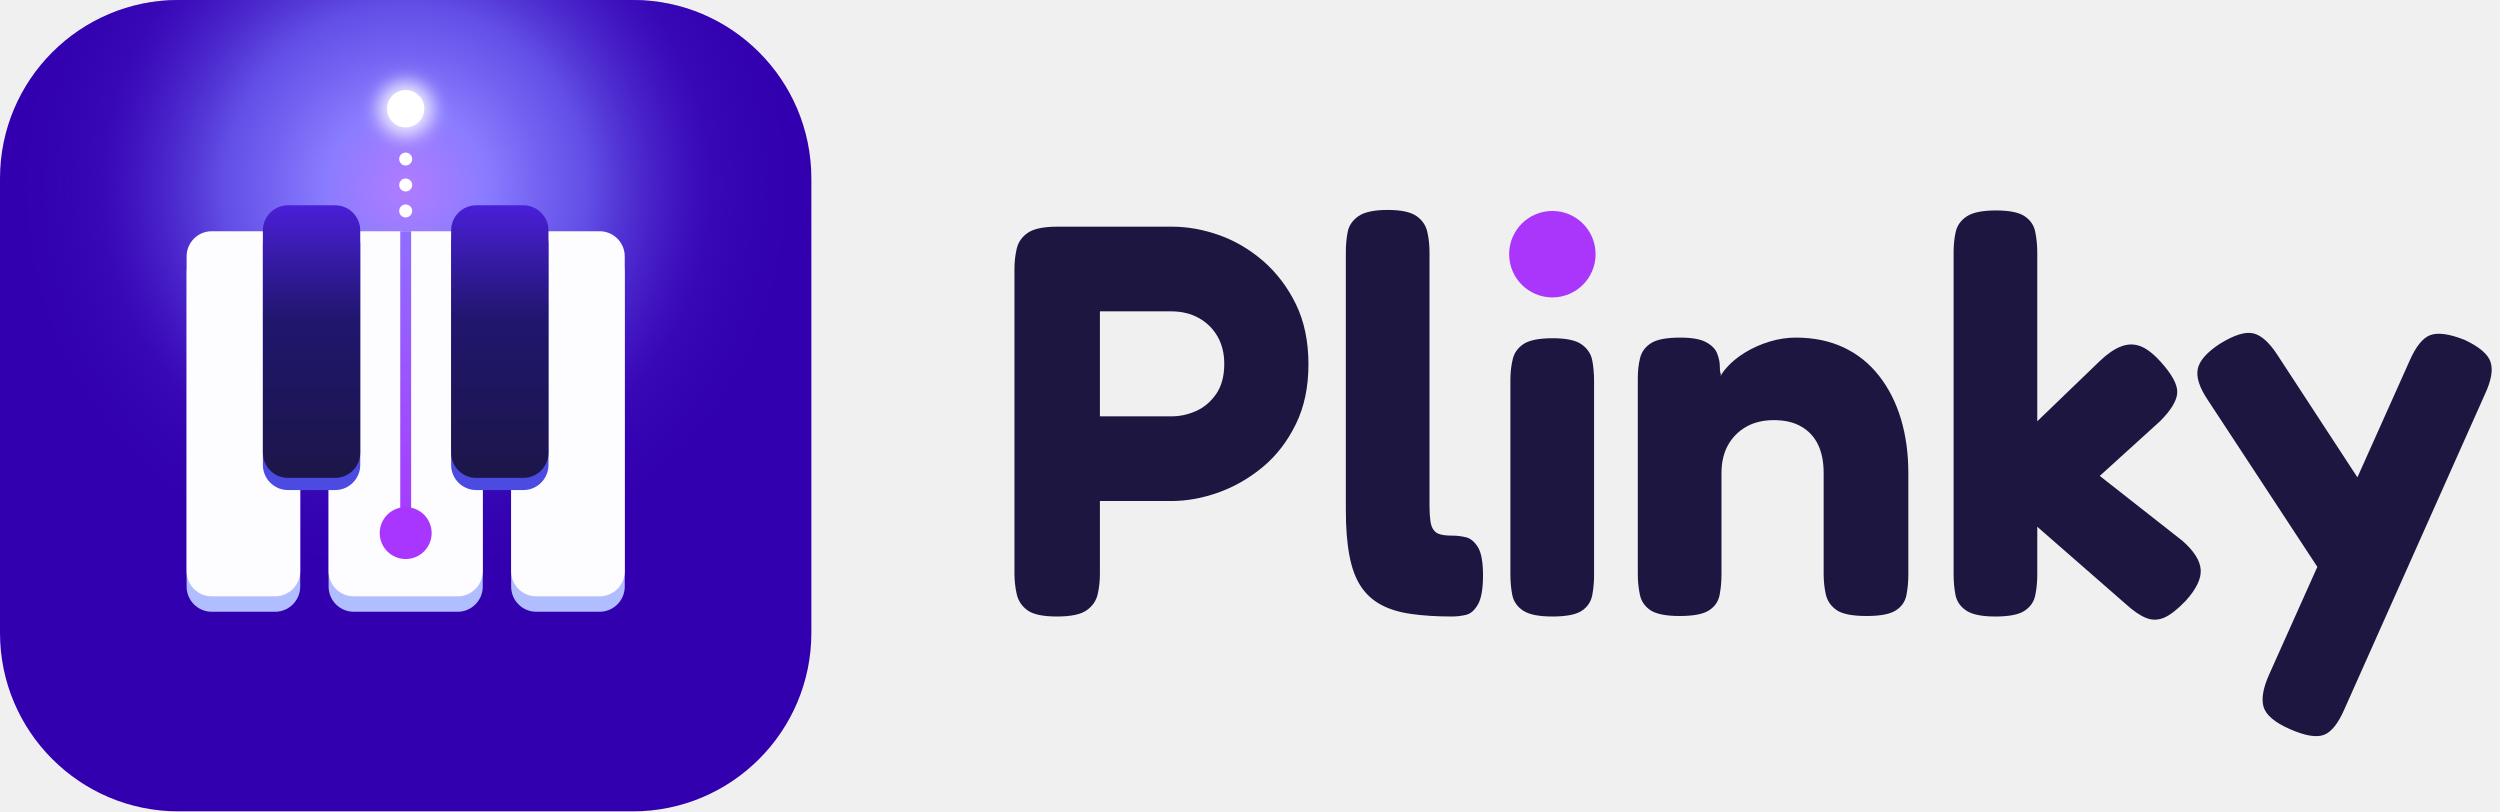
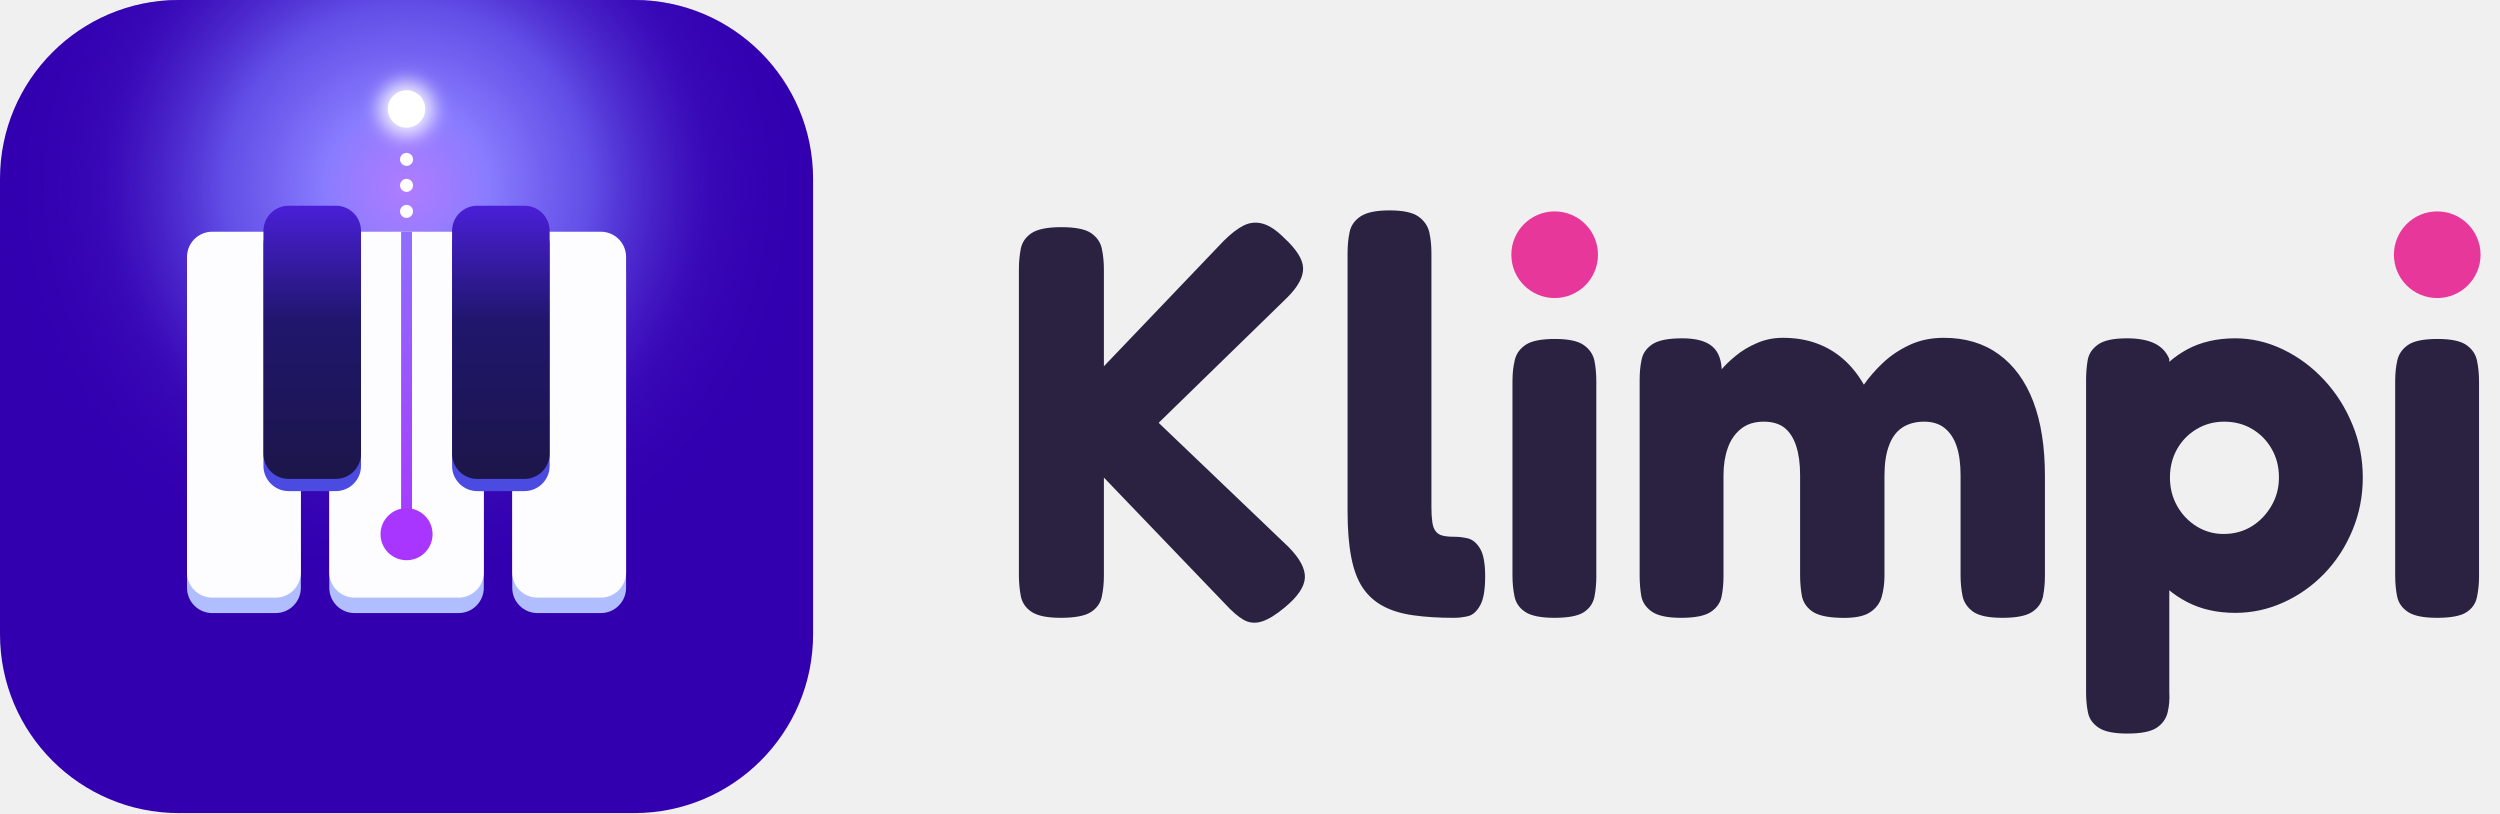
- <svg xmlns="http://www.w3.org/2000/svg" width="197.2" height="64" viewBox="0 0 197.2 64" role="img" aria-label="Plinky">
+ <svg xmlns="http://www.w3.org/2000/svg" width="196.78" height="64" viewBox="0 0 196.78 64" role="img" aria-label="Klimpi">
  <g transform="scale(0.64)">
    <defs>
      <radialGradient id="pg" cx="50" cy="23" r="50" gradientUnits="userSpaceOnUse">
        <stop offset="0" stop-color="#b07cff" />
        <stop offset=".2" stop-color="#8a7cff" />
        <stop offset=".45" stop-color="#6a5cf0" stop-opacity=".85" />
        <stop offset=".75" stop-color="#4012c0" stop-opacity=".45" />
        <stop offset="1" stop-color="#3200af" stop-opacity="0" />
      </radialGradient>
      <linearGradient id="pb" x1="0" y1="0" x2="0" y2="1">
        <stop offset="0" stop-color="#4a1fd8" />
        <stop offset=".42" stop-color="#20166d" />
        <stop offset="1" stop-color="#1c1649" />
      </linearGradient>
      <linearGradient id="pl" x1="0" y1="0" x2="0" y2="1">
        <stop offset="0" stop-color="#8f6efe" />
        <stop offset="1" stop-color="#a739fe" />
      </linearGradient>
      <filter id="ph" x="-2" y="-2" width="5" height="5">
        <feGaussianBlur stdDeviation="1.1" />
      </filter>
      <filter id="ps" x="-.1" y="-.3" width="1.2" height="1.8">
        <feDropShadow dx="0" dy=".7" stdDeviation=".8" flood-color="#12004a" flood-opacity=".45" />
      </filter>
    </defs>
    <rect width="100" height="100" rx="22" fill="#3200af" />
    <rect width="100" height="100" rx="22" fill="url(#pg)" />
    <rect x="23" y="30.5" width="14" height="44.9" rx="3.1" fill="#b0bdff" />
    <rect x="23" y="28.5" width="14" height="45" rx="3.1" fill="#fdfdff" />
    <rect x="40.5" y="30.5" width="19" height="44.9" rx="3.1" fill="#b0bdff" />
    <rect x="40.5" y="28.5" width="19" height="45" rx="3.1" fill="#fdfdff" />
    <rect x="63" y="30.5" width="14" height="44.9" rx="3.1" fill="#b0bdff" />
    <rect x="63" y="28.5" width="14" height="45" rx="3.1" fill="#fdfdff" />
    <rect x="49.33" y="28.5" width="1.34" height="37" fill="url(#pl)" />
    <circle cx="50" cy="65.7" r="3.2" fill="#a836fe" />
    <rect x="32.4" y="27" width="12" height="33.4" rx="3.1" fill="#4b4be2" />
    <rect x="32.4" y="25.3" width="12" height="33.6" rx="3.1" fill="url(#pb)" />
    <rect x="55.6" y="27" width="12" height="33.4" rx="3.1" fill="#4b4be2" />
    <rect x="55.6" y="25.3" width="12" height="33.6" rx="3.1" fill="url(#pb)" />
    <circle cx="50" cy="13.4" r="3.4" fill="#fff" opacity=".85" filter="url(#ph)" />
    <circle cx="50" cy="13.4" r="2.3" fill="#fff" />
    <circle cx="50" cy="19.6" r=".8" fill="#fff" />
    <circle cx="50" cy="22.8" r=".8" fill="#fff" />
    <circle cx="50" cy="26" r=".8" fill="#fff" />
  </g>
-   <path fill="#1c1640" d="M83.37 48.63Q81.74 48.63 81.06 48.15Q80.38 47.66 80.2 46.87Q80.02 46.08 80.02 45.24L80.02 21.22Q80.02 20.38 80.2 19.61Q80.38 18.84 81.08 18.36Q81.78 17.88 83.41 17.88L92.43 17.88Q94.28 17.88 96.15 18.54Q98.02 19.2 99.63 20.58Q101.23 21.97 102.22 23.99Q103.21 26.02 103.21 28.74Q103.21 31.43 102.22 33.45Q101.23 35.48 99.63 36.82Q98.02 38.16 96.13 38.84Q94.24 39.52 92.39 39.52L86.76 39.52L86.76 45.29Q86.76 46.12 86.58 46.89Q86.4 47.66 85.7 48.15Q85 48.63 83.37 48.63ZM86.76 32.84L92.43 32.84Q93.4 32.84 94.35 32.42Q95.29 32 95.93 31.08Q96.57 30.15 96.57 28.7Q96.57 27.47 96.04 26.54Q95.51 25.62 94.57 25.09Q93.62 24.56 92.39 24.56L86.76 24.56ZM114.52 48.63Q112.72 48.63 111.33 48.43Q109.94 48.24 108.95 47.71Q107.96 47.18 107.35 46.26Q106.73 45.33 106.45 43.86Q106.16 42.38 106.16 40.23L106.16 19.9Q106.16 19.02 106.31 18.27Q106.47 17.52 107.17 17.04Q107.88 16.56 109.46 16.56Q111.04 16.56 111.73 17.04Q112.41 17.52 112.58 18.27Q112.76 19.02 112.76 19.9L112.76 39.92Q112.76 40.62 112.83 41.09Q112.89 41.55 113.09 41.81Q113.29 42.08 113.64 42.16Q113.99 42.25 114.56 42.25Q115.09 42.25 115.64 42.38Q116.19 42.52 116.59 43.18Q116.98 43.84 116.98 45.38Q116.98 46.96 116.59 47.66Q116.19 48.37 115.64 48.5Q115.09 48.63 114.52 48.63ZM122.44 48.63Q120.86 48.63 120.15 48.17Q119.45 47.71 119.29 46.94Q119.14 46.17 119.14 45.33L119.14 29.98Q119.14 29.1 119.32 28.35Q119.49 27.6 120.17 27.14Q120.86 26.68 122.48 26.68Q124.07 26.68 124.75 27.16Q125.43 27.64 125.59 28.39Q125.74 29.14 125.74 30.06L125.74 45.38Q125.74 46.21 125.59 46.98Q125.43 47.75 124.75 48.19Q124.07 48.63 122.44 48.63ZM132.49 48.59Q130.87 48.59 130.18 48.13Q129.5 47.66 129.35 46.89Q129.19 46.12 129.19 45.29L129.19 29.8Q129.19 28.96 129.37 28.24Q129.55 27.51 130.23 27.07Q130.91 26.63 132.54 26.63Q133.95 26.63 134.61 27.01Q135.27 27.38 135.46 27.91Q135.66 28.44 135.66 28.9Q135.66 29.36 135.75 29.54L135.49 30.37Q135.57 29.71 136.17 29.03Q136.76 28.35 137.66 27.8Q138.57 27.25 139.6 26.94Q140.63 26.63 141.65 26.63Q143.76 26.63 145.41 27.4Q147.06 28.17 148.2 29.62Q149.35 31.08 149.94 33.03Q150.53 34.99 150.53 37.32L150.53 45.33Q150.53 46.17 150.38 46.94Q150.23 47.71 149.54 48.15Q148.86 48.59 147.23 48.59Q145.56 48.59 144.88 48.13Q144.2 47.66 144.02 46.89Q143.85 46.12 143.85 45.29L143.85 37.32Q143.85 36 143.41 35.08Q142.97 34.16 142.09 33.65Q141.21 33.14 139.93 33.14Q138.65 33.14 137.73 33.67Q136.81 34.2 136.3 35.12Q135.79 36.05 135.79 37.32L135.79 45.33Q135.79 46.17 135.64 46.94Q135.49 47.71 134.8 48.15Q134.12 48.59 132.49 48.59ZM172.14 42.65Q173.5 43.84 173.59 44.91Q173.68 45.99 172.4 47.4Q171.43 48.41 170.71 48.72Q169.98 49.03 169.28 48.74Q168.57 48.46 167.65 47.62L160.7 41.55L160.7 45.33Q160.7 46.21 160.54 46.96Q160.39 47.71 159.71 48.17Q159.03 48.63 157.4 48.63Q155.81 48.63 155.11 48.17Q154.41 47.71 154.25 46.94Q154.1 46.17 154.1 45.29L154.1 19.9Q154.1 19.02 154.27 18.27Q154.45 17.52 155.15 17.06Q155.86 16.6 157.44 16.6Q159.03 16.6 159.71 17.06Q160.39 17.52 160.54 18.29Q160.7 19.06 160.7 19.94L160.7 33.23L165.63 28.48Q166.51 27.64 167.28 27.34Q168.05 27.03 168.79 27.29Q169.54 27.56 170.38 28.48Q171.79 30.02 171.74 30.97Q171.7 31.91 170.38 33.23L165.63 37.54ZM180.64 57.52Q178.84 56.73 178.55 55.76Q178.27 54.79 179.01 53.16L190.06 28.48Q190.81 26.76 191.71 26.43Q192.61 26.1 194.41 26.81Q196.17 27.64 196.46 28.57Q196.75 29.49 196.04 31.03L184.95 55.89Q184.21 57.61 183.33 57.96Q182.45 58.31 180.64 57.52ZM184.47 47.27L174.13 31.52Q173.16 30.06 173.36 29.1Q173.56 28.13 175.1 27.12Q176.81 26.06 177.76 26.3Q178.71 26.54 179.67 28.04L187.29 39.7Z" />
-   <circle fill="#aa36fc" cx="122.45" cy="20.05" r="3.41" />
+   <path fill="#2b2140" d="M83.5 48.63Q81.92 48.63 81.21 48.17Q80.51 47.71 80.35 46.92Q80.2 46.12 80.2 45.29L80.2 21.18Q80.2 20.34 80.35 19.57Q80.51 18.8 81.21 18.34Q81.92 17.88 83.54 17.88Q85.22 17.88 85.9 18.36Q86.58 18.84 86.73 19.59Q86.89 20.34 86.89 21.22L86.89 28.83L96.3 18.98Q97.18 18.1 97.91 17.74Q98.64 17.39 99.41 17.61Q100.18 17.83 101.06 18.71Q102.55 20.08 102.57 21.11Q102.6 22.14 101.32 23.42L91.2 33.28L101.41 43.04Q102.77 44.41 102.71 45.49Q102.64 46.56 101.14 47.8Q100.09 48.68 99.32 48.92Q98.55 49.16 97.89 48.79Q97.23 48.41 96.39 47.49L86.89 37.59L86.89 45.33Q86.89 46.17 86.73 46.94Q86.58 47.71 85.88 48.17Q85.17 48.63 83.5 48.63ZM114.43 48.63Q112.63 48.63 111.24 48.43Q109.86 48.24 108.87 47.71Q107.88 47.18 107.26 46.26Q106.64 45.33 106.36 43.86Q106.07 42.38 106.07 40.23L106.07 19.9Q106.07 19.02 106.23 18.27Q106.38 17.52 107.08 17.04Q107.79 16.56 109.37 16.56Q110.96 16.56 111.64 17.04Q112.32 17.52 112.5 18.27Q112.67 19.02 112.67 19.9L112.67 39.92Q112.67 40.62 112.74 41.09Q112.8 41.55 113 41.81Q113.2 42.08 113.55 42.16Q113.9 42.25 114.48 42.25Q115 42.25 115.55 42.38Q116.1 42.52 116.5 43.18Q116.9 43.84 116.9 45.38Q116.9 46.96 116.5 47.66Q116.1 48.37 115.55 48.5Q115 48.63 114.43 48.63ZM122.35 48.63Q120.77 48.63 120.06 48.17Q119.36 47.71 119.21 46.94Q119.05 46.17 119.05 45.33L119.05 29.98Q119.05 29.1 119.23 28.35Q119.4 27.6 120.09 27.14Q120.77 26.68 122.4 26.68Q123.98 26.68 124.66 27.16Q125.34 27.64 125.5 28.39Q125.65 29.14 125.65 30.06L125.65 45.38Q125.65 46.21 125.5 46.98Q125.34 47.75 124.66 48.19Q123.98 48.63 122.35 48.63ZM132.32 48.63Q130.73 48.63 130.03 48.15Q129.33 47.66 129.19 46.92Q129.06 46.17 129.06 45.29L129.06 29.89Q129.06 29.01 129.22 28.28Q129.37 27.56 130.07 27.09Q130.78 26.63 132.41 26.63Q134.03 26.63 134.78 27.27Q135.53 27.91 135.53 29.36L134.96 29.84Q135.05 29.62 135.49 29.1Q135.93 28.57 136.63 28Q137.33 27.42 138.28 27.01Q139.23 26.59 140.33 26.59Q141.78 26.59 142.94 27.01Q144.11 27.42 145.06 28.24Q146 29.05 146.71 30.28Q147.32 29.4 148.2 28.57Q149.08 27.73 150.29 27.16Q151.5 26.59 153 26.59Q155.55 26.59 157.33 27.89Q159.11 29.18 160.04 31.6Q160.96 34.02 160.96 37.46L160.96 45.33Q160.96 46.17 160.81 46.94Q160.65 47.71 159.95 48.17Q159.25 48.63 157.62 48.63Q155.99 48.63 155.31 48.15Q154.63 47.66 154.47 46.89Q154.32 46.12 154.32 45.29L154.32 37.41Q154.32 36.05 154.01 35.12Q153.7 34.2 153.06 33.69Q152.43 33.19 151.46 33.19Q150.45 33.19 149.74 33.65Q149.04 34.11 148.69 35.06Q148.33 36 148.33 37.46L148.33 45.33Q148.33 46.21 148.11 46.98Q147.89 47.75 147.17 48.21Q146.44 48.68 144.86 48.63Q143.27 48.59 142.61 48.1Q141.95 47.62 141.82 46.85Q141.69 46.08 141.69 45.29L141.69 37.41Q141.69 36.05 141.38 35.1Q141.07 34.16 140.46 33.67Q139.84 33.19 138.83 33.19Q137.73 33.19 137.03 33.76Q136.32 34.33 135.99 35.28Q135.66 36.22 135.66 37.41L135.66 45.33Q135.66 46.21 135.51 46.96Q135.35 47.71 134.65 48.17Q133.95 48.63 132.32 48.63ZM175.94 48.24Q173.79 48.24 172.14 47.38Q170.49 46.52 169.41 45.05Q168.33 43.57 167.78 41.64Q167.23 39.7 167.28 37.46Q167.28 35.3 167.85 33.34Q168.42 31.38 169.5 29.87Q170.58 28.35 172.18 27.49Q173.79 26.63 175.94 26.63Q177.88 26.63 179.71 27.51Q181.53 28.39 182.94 29.91Q184.35 31.43 185.16 33.41Q185.98 35.39 185.98 37.59Q185.98 39.79 185.16 41.75Q184.35 43.7 182.94 45.16Q181.53 46.61 179.73 47.42Q177.92 48.24 175.94 48.24ZM167.45 57.74Q165.87 57.74 165.19 57.28Q164.5 56.82 164.35 56.09Q164.2 55.36 164.2 54.53L164.2 29.93Q164.2 29.05 164.33 28.33Q164.46 27.6 165.14 27.12Q165.82 26.63 167.41 26.63Q168.77 26.63 169.59 27.03Q170.4 27.42 170.75 28.26L170.75 54.48Q170.8 55.32 170.62 56.07Q170.44 56.82 169.76 57.28Q169.08 57.74 167.45 57.74ZM175.02 42.03Q176.25 42.03 177.22 41.44Q178.19 40.84 178.78 39.83Q179.38 38.82 179.38 37.59Q179.38 36.31 178.8 35.32Q178.23 34.33 177.26 33.76Q176.3 33.19 175.06 33.19Q173.88 33.19 172.89 33.78Q171.9 34.38 171.35 35.37Q170.8 36.36 170.8 37.59Q170.8 38.82 171.37 39.83Q171.94 40.84 172.91 41.44Q173.88 42.03 175.02 42.03ZM191.83 48.63Q190.24 48.63 189.54 48.17Q188.84 47.71 188.68 46.94Q188.53 46.17 188.53 45.33L188.53 29.98Q188.53 29.1 188.7 28.35Q188.88 27.6 189.56 27.14Q190.24 26.68 191.87 26.68Q193.46 26.68 194.14 27.16Q194.82 27.64 194.97 28.39Q195.13 29.14 195.13 30.06L195.13 45.38Q195.13 46.21 194.97 46.98Q194.82 47.75 194.14 48.19Q193.46 48.63 191.83 48.63Z" />
+   <circle fill="#e8379b" cx="122.37" cy="20.05" r="3.41" />
+   <circle fill="#e8379b" cx="191.84" cy="20.05" r="3.41" />
</svg>
